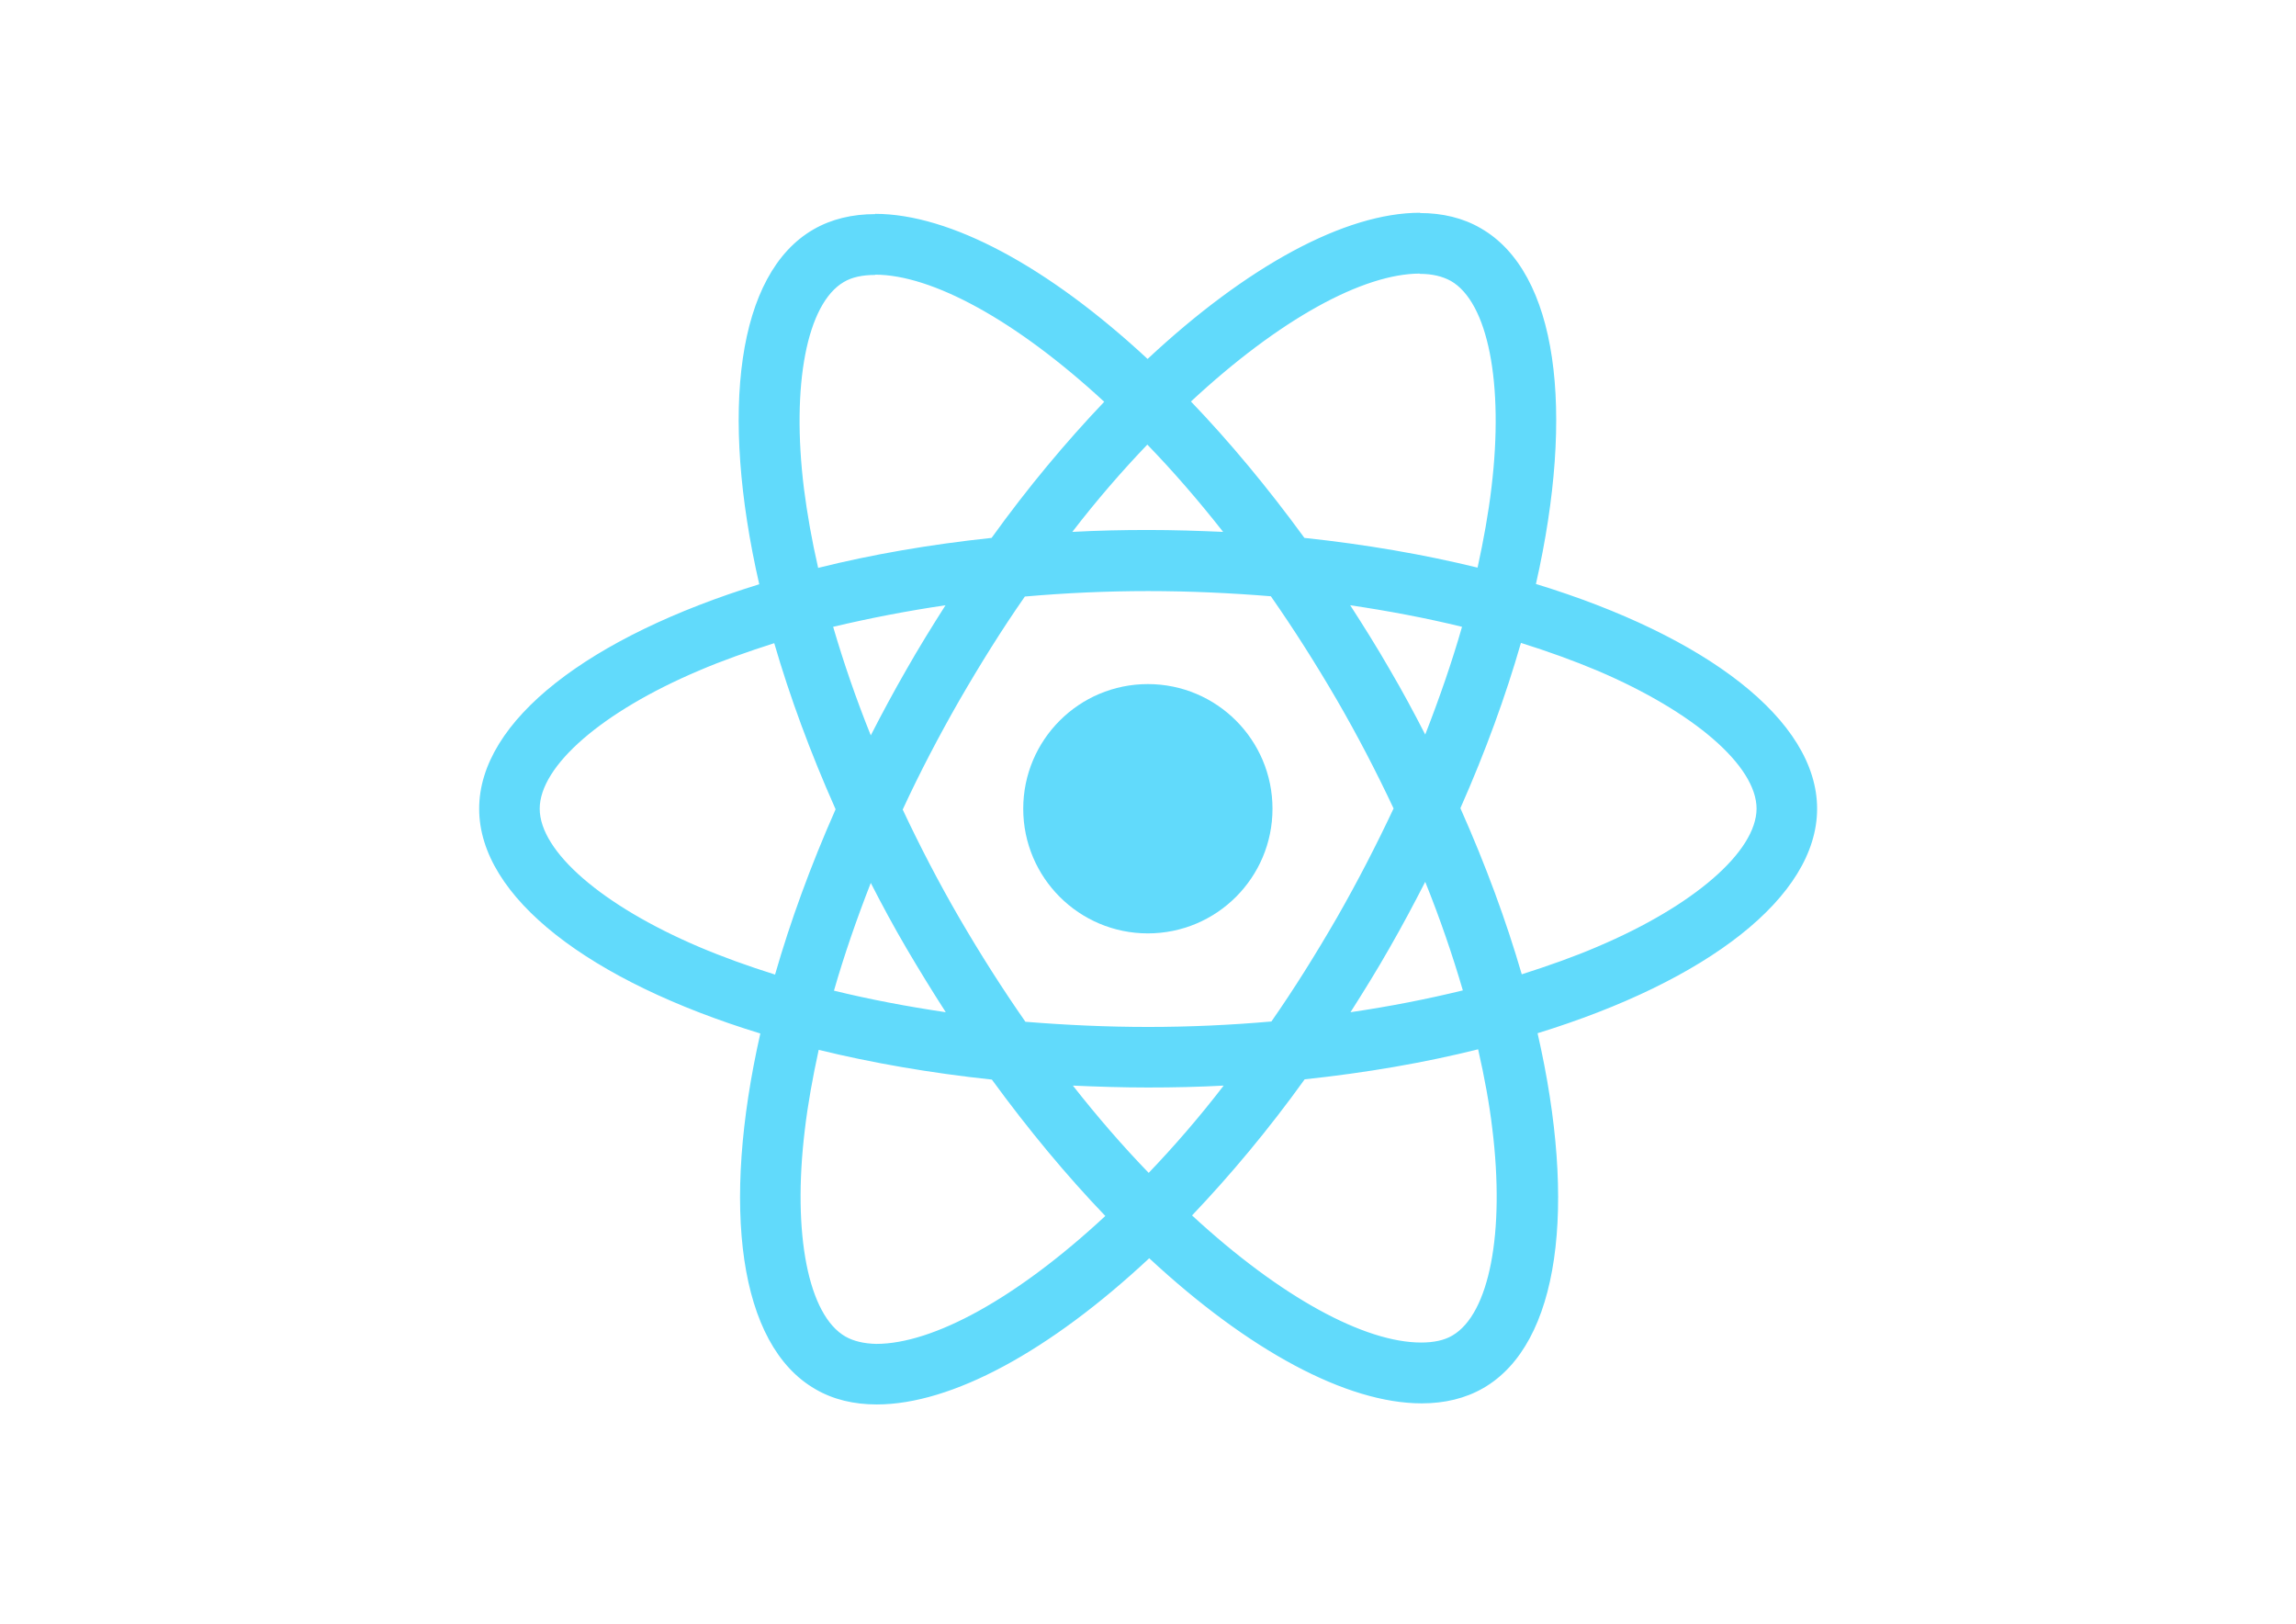
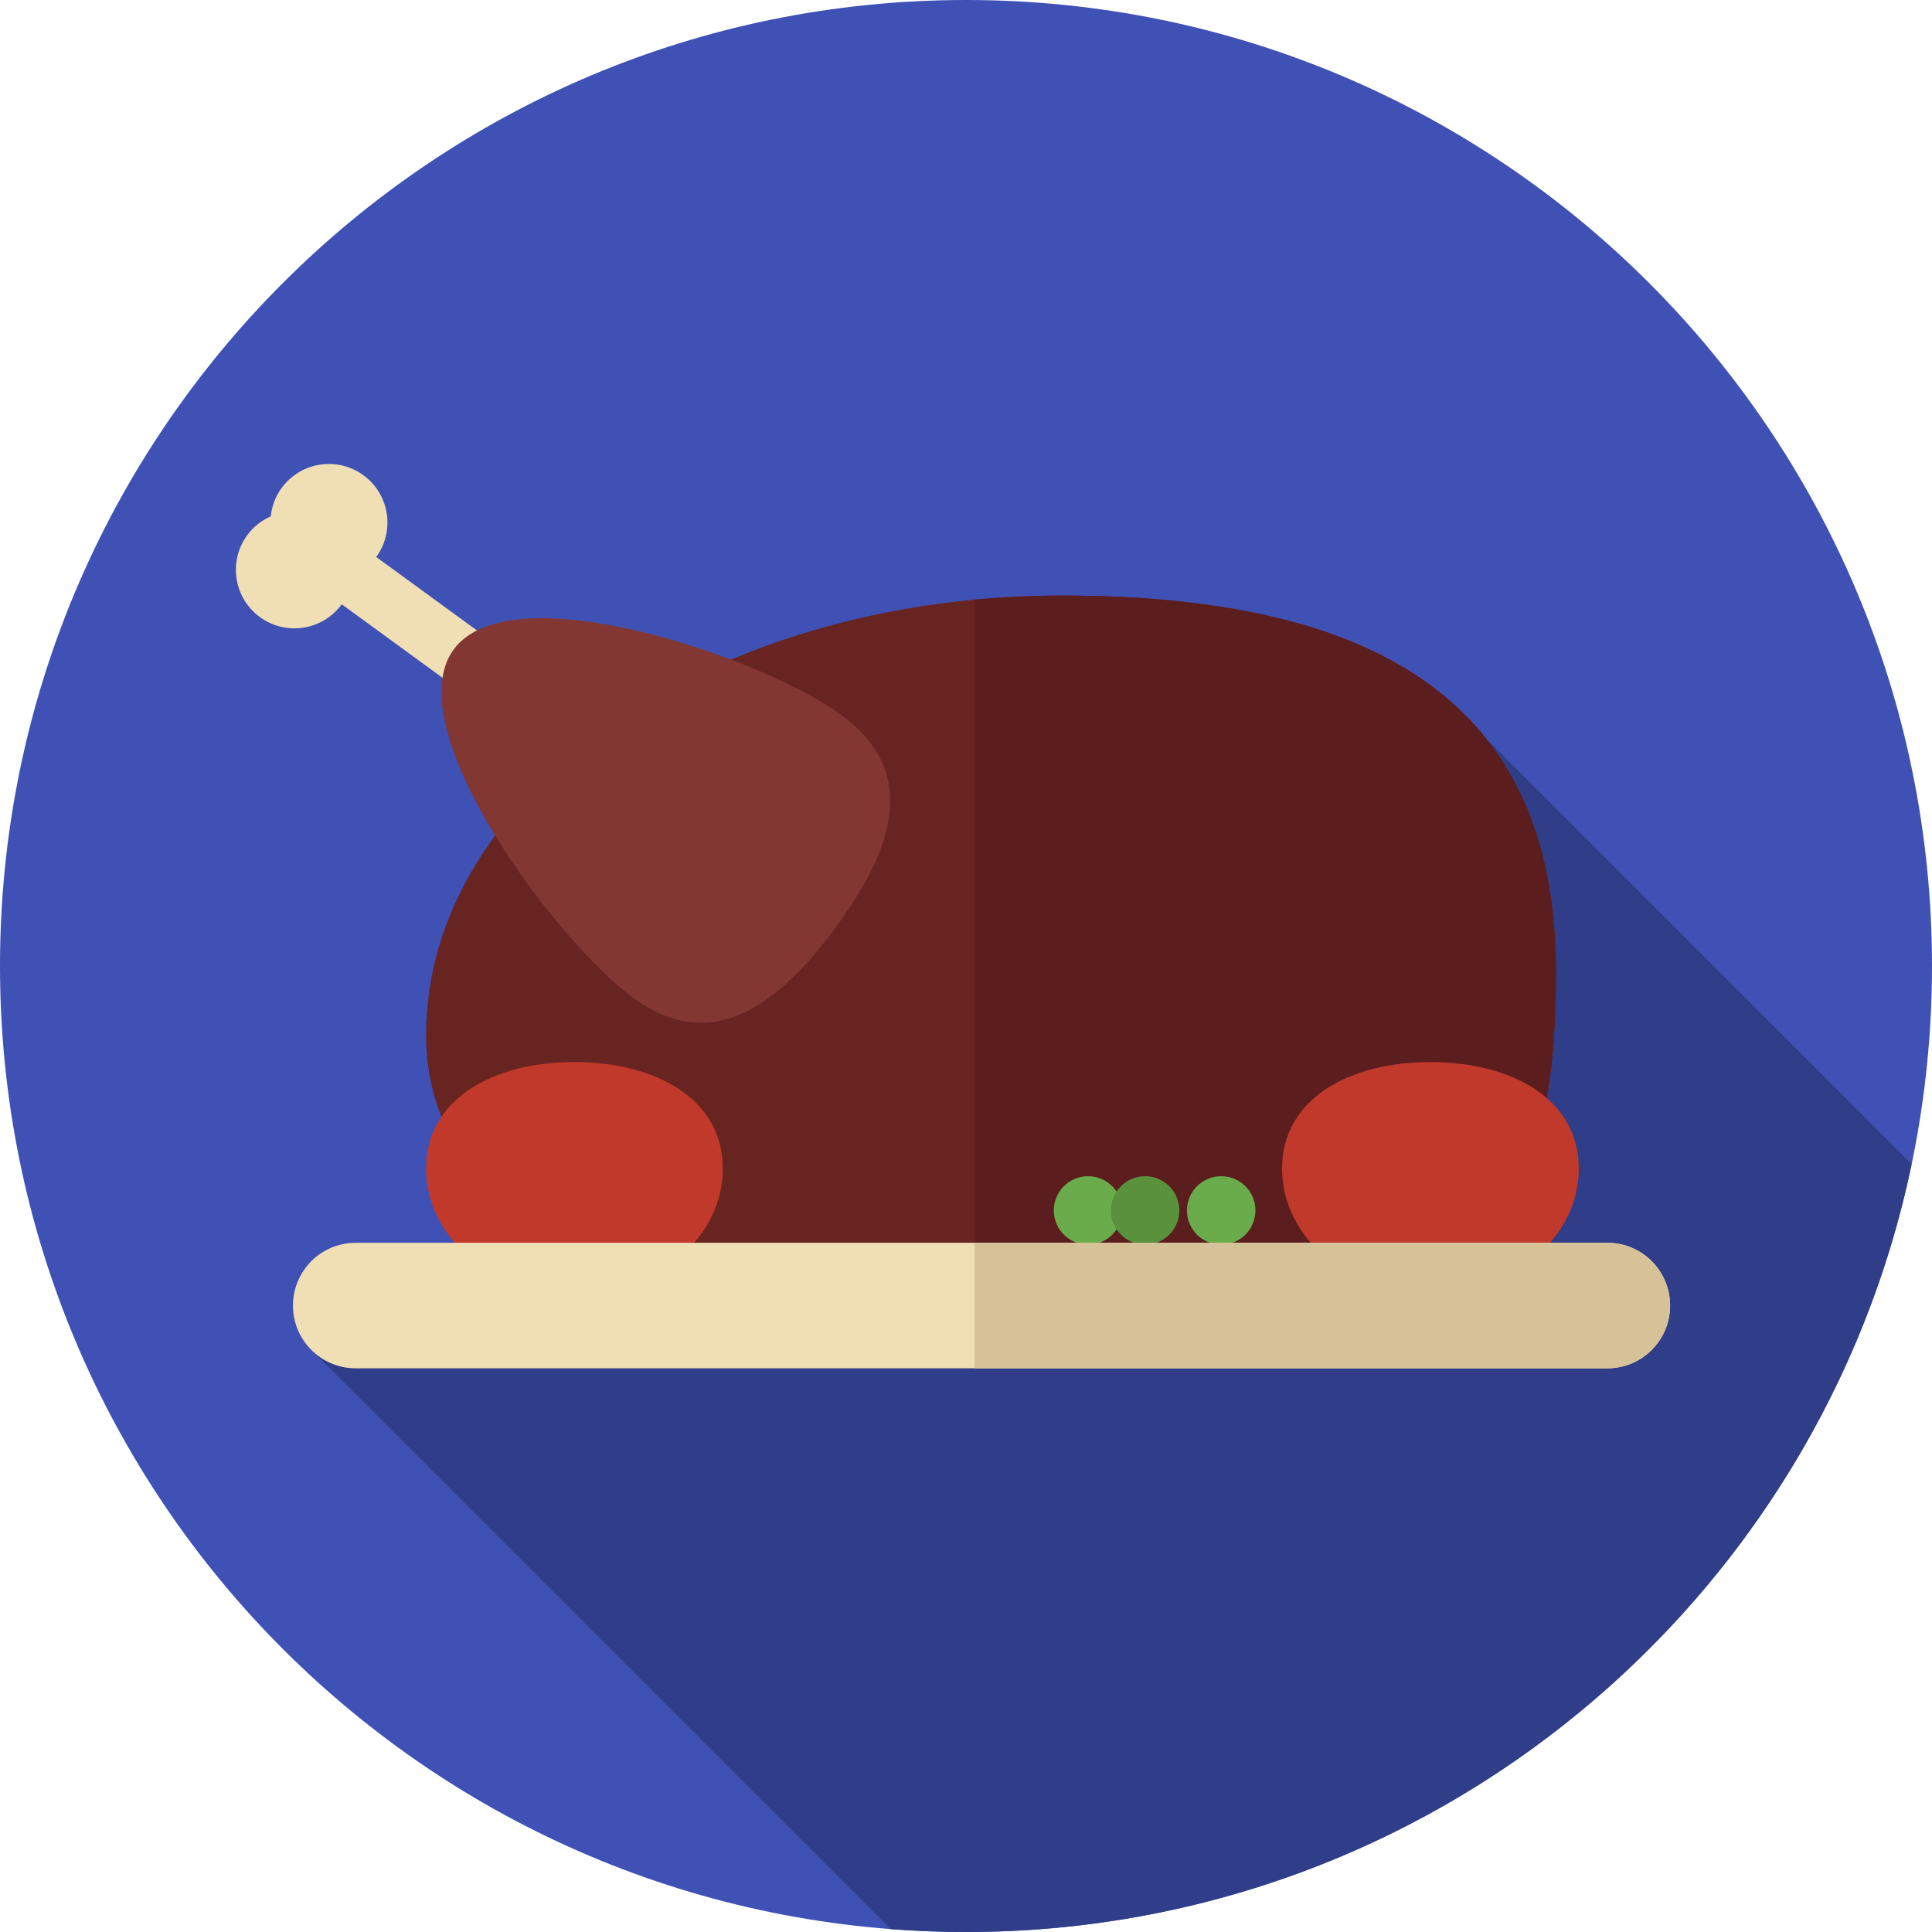
- <svg xmlns="http://www.w3.org/2000/svg" viewBox="0 0 841.9 595.3">
-   <g fill="#61DAFB">
-     <path d="M666.3 296.5c0-32.5-40.7-63.3-103.1-82.4 14.4-63.6 8-114.2-20.2-130.4-6.5-3.8-14.1-5.6-22.4-5.6v22.3c4.6 0 8.3.9 11.4 2.6 13.6 7.8 19.5 37.5 14.9 75.7-1.1 9.4-2.9 19.3-5.1 29.4-19.6-4.8-41-8.5-63.5-10.9-13.5-18.5-27.5-35.3-41.6-50 32.6-30.3 63.2-46.9 84-46.9V78c-27.5 0-63.5 19.6-99.9 53.6-36.4-33.8-72.4-53.2-99.9-53.2v22.3c20.7 0 51.4 16.5 84 46.6-14 14.7-28 31.4-41.3 49.9-22.6 2.4-44 6.1-63.6 11-2.3-10-4-19.7-5.2-29-4.7-38.2 1.1-67.9 14.6-75.8 3-1.8 6.9-2.6 11.5-2.6V78.5c-8.4 0-16 1.8-22.6 5.6-28.1 16.2-34.4 66.7-19.9 130.1-62.2 19.2-102.7 49.9-102.7 82.3 0 32.5 40.7 63.3 103.1 82.4-14.4 63.6-8 114.2 20.2 130.4 6.5 3.8 14.1 5.6 22.5 5.6 27.5 0 63.5-19.6 99.9-53.6 36.4 33.8 72.4 53.2 99.9 53.2 8.4 0 16-1.8 22.6-5.6 28.1-16.2 34.4-66.7 19.9-130.1 62-19.1 102.5-49.9 102.5-82.3zm-130.2-66.7c-3.7 12.9-8.3 26.2-13.5 39.5-4.1-8-8.4-16-13.1-24-4.6-8-9.5-15.8-14.4-23.4 14.2 2.1 27.9 4.7 41 7.9zm-45.8 106.5c-7.8 13.5-15.8 26.3-24.1 38.2-14.9 1.3-30 2-45.2 2-15.1 0-30.2-.7-45-1.9-8.3-11.9-16.4-24.6-24.2-38-7.6-13.1-14.5-26.4-20.8-39.8 6.2-13.4 13.2-26.8 20.7-39.9 7.8-13.5 15.8-26.3 24.1-38.2 14.9-1.3 30-2 45.2-2 15.1 0 30.2.7 45 1.9 8.3 11.9 16.4 24.6 24.2 38 7.6 13.1 14.5 26.4 20.8 39.8-6.3 13.4-13.2 26.8-20.7 39.9zm32.3-13c5.4 13.4 10 26.8 13.8 39.8-13.1 3.2-26.9 5.9-41.2 8 4.9-7.7 9.8-15.6 14.4-23.7 4.6-8 8.9-16.1 13-24.1zM421.2 430c-9.3-9.6-18.6-20.3-27.8-32 9 .4 18.2.7 27.5.7 9.4 0 18.7-.2 27.8-.7-9 11.7-18.3 22.4-27.5 32zm-74.4-58.9c-14.2-2.1-27.9-4.7-41-7.9 3.7-12.9 8.3-26.2 13.5-39.5 4.1 8 8.4 16 13.1 24 4.7 8 9.5 15.8 14.4 23.4zM420.7 163c9.3 9.6 18.6 20.3 27.8 32-9-.4-18.2-.7-27.5-.7-9.4 0-18.7.2-27.8.7 9-11.7 18.3-22.4 27.5-32zm-74 58.9c-4.9 7.7-9.8 15.6-14.4 23.7-4.6 8-8.9 16-13 24-5.4-13.4-10-26.8-13.8-39.8 13.1-3.1 26.9-5.8 41.2-7.9zm-90.5 125.2c-35.4-15.1-58.3-34.9-58.3-50.6 0-15.7 22.9-35.6 58.3-50.6 8.6-3.7 18-7 27.7-10.1 5.7 19.6 13.2 40 22.5 60.9-9.2 20.8-16.6 41.1-22.2 60.6-9.9-3.1-19.3-6.5-28-10.2zM310 490c-13.6-7.8-19.5-37.5-14.9-75.7 1.1-9.4 2.9-19.3 5.1-29.4 19.6 4.8 41 8.5 63.5 10.9 13.5 18.5 27.5 35.3 41.6 50-32.6 30.3-63.2 46.9-84 46.9-4.5-.1-8.3-1-11.3-2.7zm237.2-76.2c4.7 38.2-1.1 67.9-14.6 75.8-3 1.8-6.9 2.6-11.5 2.6-20.7 0-51.4-16.5-84-46.6 14-14.7 28-31.4 41.3-49.9 22.6-2.4 44-6.1 63.6-11 2.3 10.1 4.1 19.8 5.2 29.1zm38.5-66.7c-8.6 3.7-18 7-27.7 10.1-5.7-19.6-13.2-40-22.5-60.9 9.2-20.8 16.6-41.1 22.2-60.6 9.9 3.1 19.3 6.5 28.1 10.2 35.4 15.1 58.3 34.9 58.3 50.6-.1 15.7-23 35.6-58.4 50.6zM320.8 78.4z" />
-     <circle cx="420.9" cy="296.5" r="45.7" />
-     <path d="M520.5 78.1z" />
+ <svg xmlns="http://www.w3.org/2000/svg" version="1.1" id="Layer_1" x="0px" y="0px" viewBox="0 0 297 297" style="enable-background:new 0 0 297 297;" xml:space="preserve">
+   <g>
+     <g>
+       <g>
+         <circle style="fill:#3f51b5;" cx="148.5" cy="148.5" r="148.5" />
+       </g>
+     </g>
+     <path style="fill:#303d89;" d="M225.204,110.291l-177.411,97.16l89.116,89.101c3.825,0.295,7.691,0.448,11.592,0.448   c71.575,0,131.318-50.64,145.368-118.044L225.204,110.291z" />
+     <g>
+       <path style="fill:#682421;" d="M65.503,159.1c0,37.305,54.598,48.247,108.557,48.247s65.134-20.592,65.134-57.897    s-22.031-57.897-75.99-57.897S65.503,121.795,65.503,159.1z" />
+     </g>
+     <g>
+       <path style="fill:#F0DEB4;" d="M52.533,92.896l21.814,15.902l5.301-7.272L57.834,85.624c2.928-4.016,2.046-9.645-1.97-12.573    c-4.016-2.927-9.645-2.045-12.573,1.971c-0.967,1.326-1.51,2.828-1.67,4.351c-1.4,0.618-2.665,1.595-3.631,2.921    c-2.928,4.016-2.046,9.645,1.97,12.573S49.605,96.913,52.533,92.896z" />
+     </g>
+     <g>
+       <path style="fill:#5B1D1D;" d="M163.204,91.554c-4.536,0-8.998,0.219-13.37,0.632v114.362c7.964,0.549,16.102,0.799,24.226,0.799    c53.959,0,65.134-20.592,65.134-57.897S217.163,91.554,163.204,91.554z" />
+     </g>
+     <g>
+       <path style="fill:#823733;" d="M129.258,109.85c12.048,8.782,8.166,20.434-0.618,32.483c-8.784,12.049-19.143,19.931-31.19,11.149    c-12.048-8.782-36.508-41.571-27.724-53.62S117.211,101.067,129.258,109.85z" />
+     </g>
+     <g>
+       <path style="fill:#C0392B;" d="M197.087,179.644c0-10.659,10.211-16.375,22.808-16.375c12.596,0,22.808,5.716,22.808,16.375    s-10.211,19.299-22.808,19.299S197.087,190.303,197.087,179.644z" />
+     </g>
+     <g>
+       <path style="fill:#C0392B;" d="M65.503,179.644c0-10.659,10.211-16.375,22.808-16.375s22.808,5.716,22.808,16.375    s-10.211,19.299-22.808,19.299S65.503,190.303,65.503,179.644z" />
+     </g>
+     <g>
+       <circle style="fill:#6AAC4B;" cx="187.73" cy="186.077" r="5.263" />
+     </g>
+     <g>
+       <circle style="fill:#6AAC4B;" cx="167.261" cy="186.077" r="5.263" />
+     </g>
+     <g>
+       <circle style="fill:#59913C;" cx="176.033" cy="186.077" r="5.263" />
+     </g>
+     <g>
+       <path style="fill:#F0DEB4;" d="M54.684,210.347h192.405c5.329,0,9.649-4.32,9.649-9.649l0,0c0-5.329-4.32-9.649-9.649-9.649    H54.684c-5.329,0-9.649,4.32-9.649,9.649l0,0C45.034,206.027,49.355,210.347,54.684,210.347z" />
+     </g>
+     <g>
+       <path style="fill:#D6C299;" d="M247.089,191.048h-97.255v19.299h97.255c5.329,0,9.65-4.32,9.65-9.649l0,0    C256.738,195.368,252.418,191.048,247.089,191.048z" />
+     </g>
  </g>
+   <g>
+ </g>
+   <g>
+ </g>
+   <g>
+ </g>
+   <g>
+ </g>
+   <g>
+ </g>
+   <g>
+ </g>
+   <g>
+ </g>
+   <g>
+ </g>
+   <g>
+ </g>
+   <g>
+ </g>
+   <g>
+ </g>
+   <g>
+ </g>
+   <g>
+ </g>
+   <g>
+ </g>
+   <g>
+ </g>
</svg>
